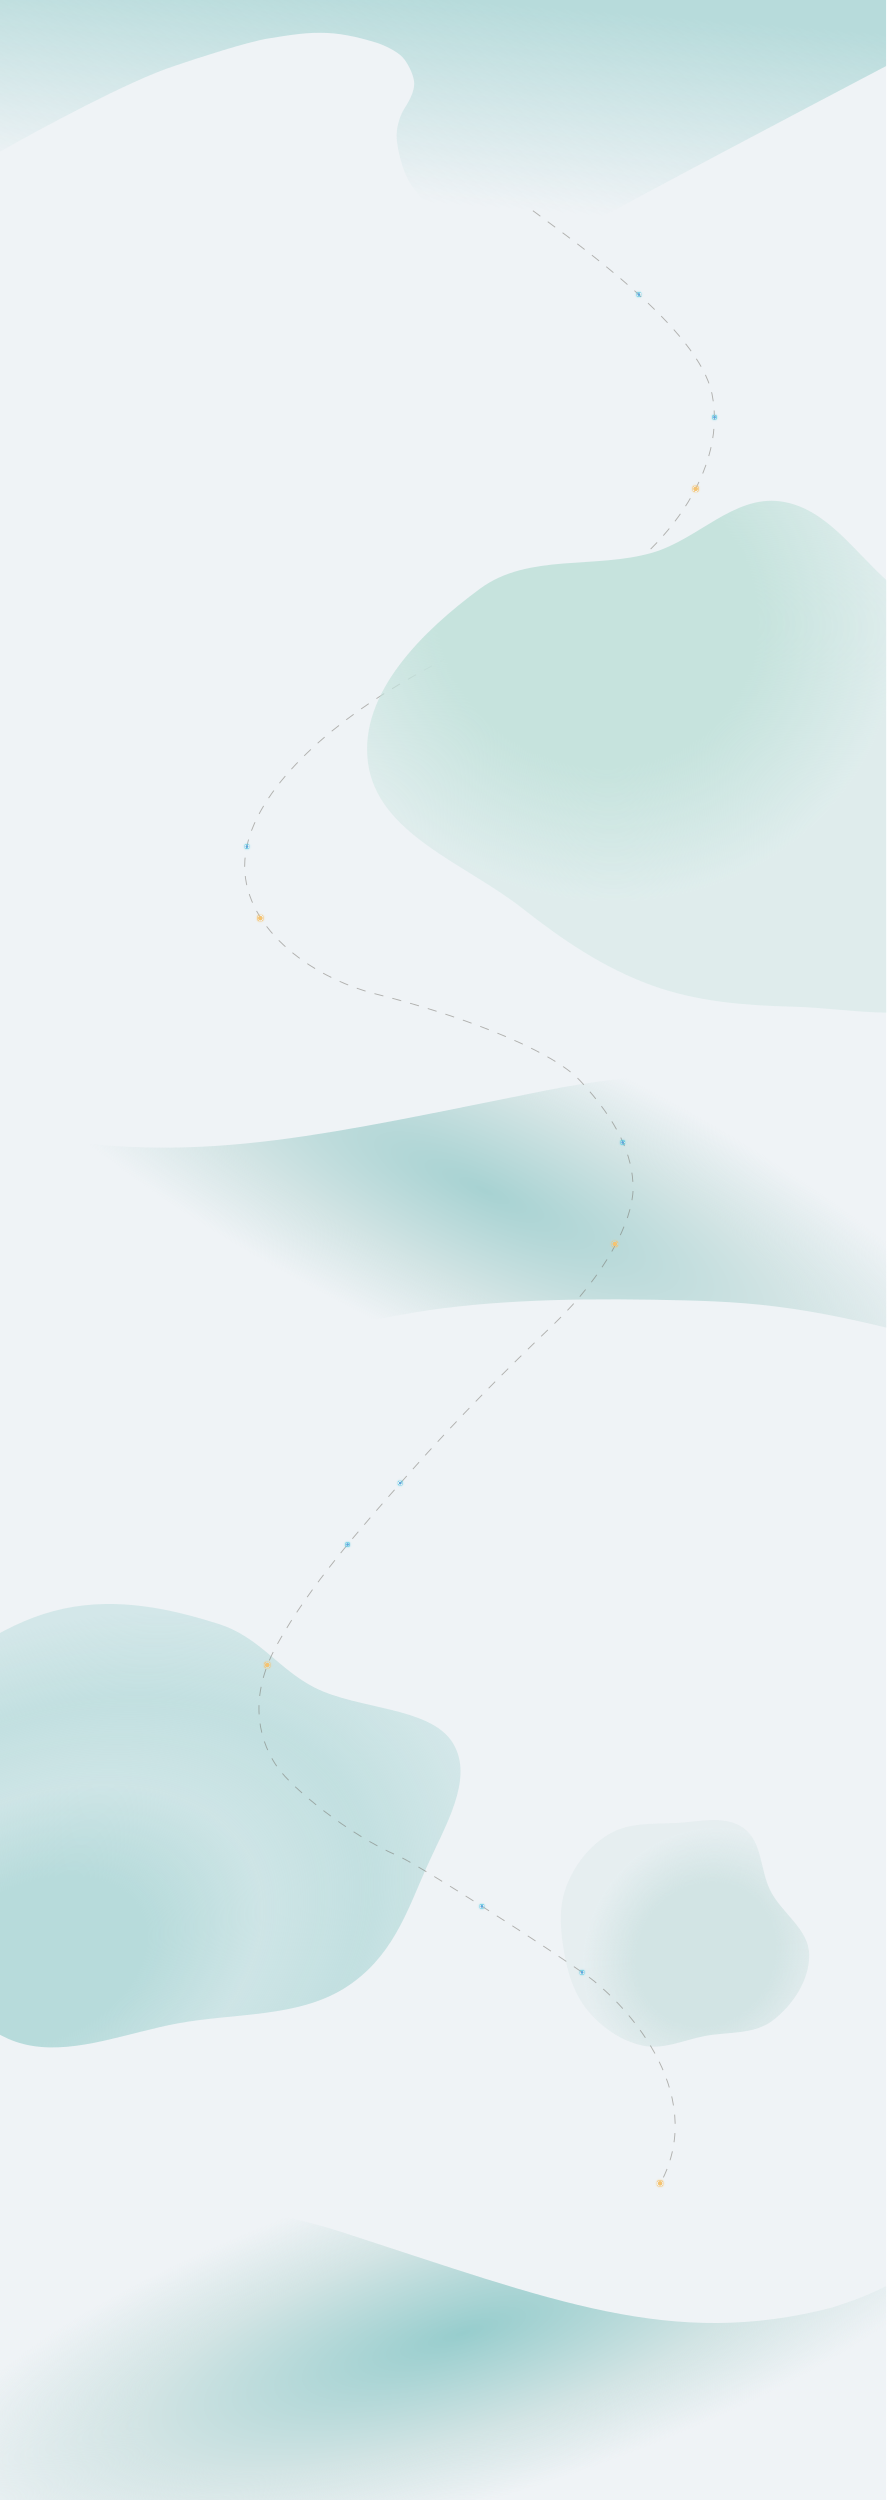
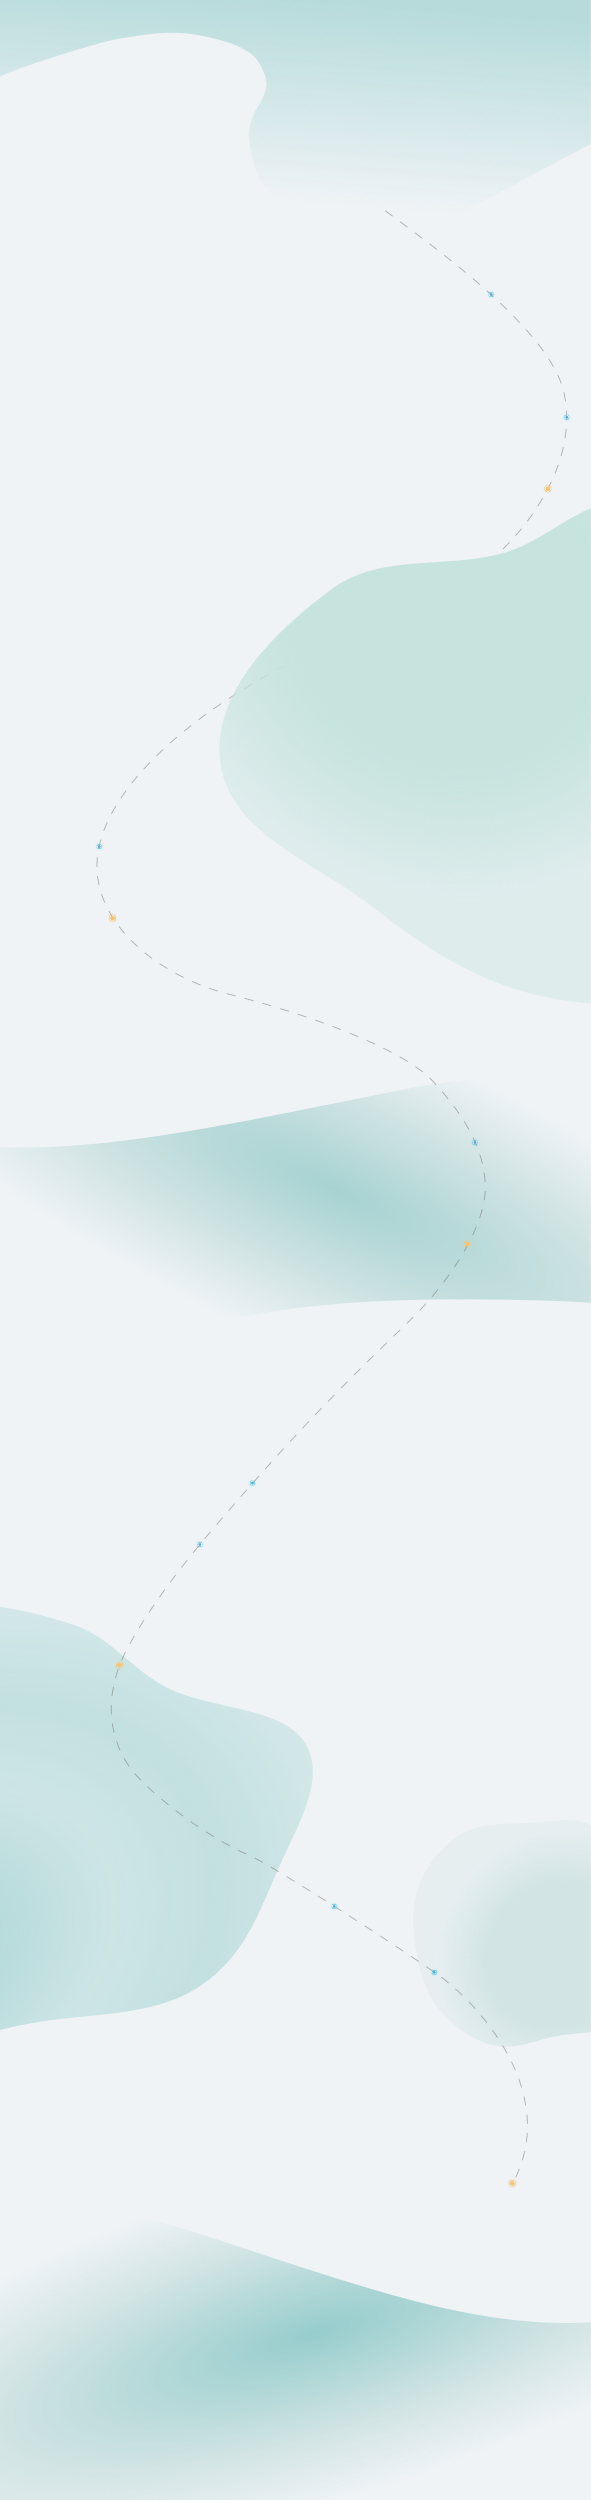
- <svg xmlns="http://www.w3.org/2000/svg" width="1920" height="5416" viewBox="0 0 1920 5416" fill="none">
-   <mask id="mask0_193_424" style="mask-type:alpha" maskUnits="userSpaceOnUse" x="-3" y="-1" width="1923" height="5417">
-     <rect x="-3" y="-1" width="1923" height="5417" fill="#EFF3F6" />
+ <svg xmlns="http://www.w3.org/2000/svg" width="1280" height="5416" viewBox="0 0 1280 5416" fill="none">
+   <mask id="mask0_222_454" style="mask-type:alpha" maskUnits="userSpaceOnUse" x="0" y="0" width="1280" height="5416">
+     <rect width="1280" height="5416" fill="#D9D9D9" />
  </mask>
-   <g mask="url(#mask0_193_424)">
-     <rect x="-3" y="-1" width="1923" height="5417" fill="#EFF3F6" />
-     <path d="M742.117 4836.1C375.351 4717.02 48.553 4802.02 -69 4859.41V5689.78C216.654 5564.24 329.505 5558.86 521.705 5553.48C713.904 5548.1 897.287 5558.86 1048.93 5605.49C1200.57 5652.12 1361.03 5693.37 1553.23 5689.78C1706.99 5686.91 1861.81 5632.39 1920 5605.49V4952.67C1877.68 4973.28 1854.76 4982.25 1801.86 4999.3C1454.49 5088.98 1200.57 4984.96 742.117 4836.1Z" fill="url(#paint0_radial_193_424)" />
-     <path d="M1184.41 2362.01C1562.24 2286.7 1898.9 2340.46 2020 2376.75V2901.86C1725.73 2822.47 1609.47 2819.07 1411.48 2815.67C1213.48 2812.26 1024.56 2819.07 868.346 2848.56C712.128 2878.05 546.827 2904.13 348.83 2901.86C190.432 2900.05 30.944 2865.57 -29 2848.56V2435.73C14.596 2448.76 38.21 2454.43 92.705 2465.21C450.553 2521.92 712.128 2456.14 1184.41 2362.01Z" fill="url(#paint1_radial_193_424)" />
-     <path fill-rule="evenodd" clip-rule="evenodd" d="M1461.92 3949.54C1512.67 3947.39 1569.44 3930.89 1610.84 3960.33C1652.14 3989.71 1646.24 4052.25 1669.61 4097.23C1694.73 4145.58 1751.95 4179.48 1752.98 4233.95C1754.02 4289.29 1718.49 4342.59 1674.86 4376.64C1633.93 4408.59 1577.15 4401.12 1526.18 4410.98C1480.72 4419.78 1436.87 4441.36 1391.64 4431.46C1344.91 4421.23 1303.79 4392.43 1273.23 4355.62C1243.05 4319.25 1229.51 4273.25 1221.65 4226.65C1213.62 4179.11 1210.03 4129.97 1227.57 4085.06C1245.66 4038.75 1277.84 3997.49 1320.88 3972.6C1362.97 3948.26 1413.34 3951.6 1461.92 3949.54Z" fill="url(#paint2_radial_193_424)" />
-     <path fill-rule="evenodd" clip-rule="evenodd" d="M-361.424 4145.26C-411.144 4069.64 -446.486 3980.22 -411.729 3889.36C-376.646 3797.66 -269.445 3725.01 -173.725 3654.63C-79.99 3585.71 17.72 3510.42 138.411 3484.88C256.64 3459.86 371.345 3485.85 472.783 3517.81C561.944 3545.91 602.983 3616.09 681.631 3656.04C776.163 3704.07 932.823 3697.5 981.028 3776.04C1028.71 3853.73 963.037 3957.27 922.615 4048.68C882.18 4140.12 849.362 4242.99 746.074 4307.35C643.914 4371.02 508.191 4360.86 385.529 4383.39C278.086 4403.12 167.565 4448.82 68.045 4431.88C-30.198 4415.17 -74.609 4340.78 -146.381 4292.88C-220.257 4243.58 -317.115 4212.64 -361.424 4145.26Z" fill="url(#paint3_radial_193_424)" />
-     <path d="M1154.5 456.5C1252.83 530 1513.5 712.5 1542.5 853.5C1579.97 1035.69 1407.5 1230.5 1257.5 1296C1107.5 1361.5 1023 1389.5 863.5 1483.5C704 1577.5 540 1723 530.5 1863.5C521 2004 669 2117 816.5 2154C977.117 2194.29 1190.5 2269.5 1257.5 2342C1338.85 2430.03 1371.5 2504 1371.5 2574.5C1371.5 2645 1309.5 2763.5 1201.5 2867C1093.5 2970.5 995 3069 887 3191C779 3313 671.5 3435 601 3561.5C530.5 3688 568 3781.5 601 3828.5C634 3875.5 756 3975 862 4020.5C908.675 4040.53 1184.27 4218.04 1271.5 4280C1344 4331.5 1538.5 4528 1431 4729.5" stroke="#706C65" stroke-opacity="0.5" stroke-width="2" stroke-linejoin="round" stroke-dasharray="20 20" />
-     <g filter="url(#filter0_d_193_424)">
-       <circle cx="1384" cy="638" r="3" fill="#5BA7DD" />
+   <g mask="url(#mask0_222_454)">
+     <mask id="mask1_222_454" style="mask-type:alpha" maskUnits="userSpaceOnUse" x="-323" y="-1" width="1923" height="5417">
+       <rect x="-323" y="-1" width="1923" height="5417" fill="#EFF3F6" />
+     </mask>
+     <g mask="url(#mask1_222_454)">
+       <rect x="-323" y="-1" width="1923" height="5417" fill="#EFF3F6" />
+       <path d="M422.117 4836.1C55.351 4717.02 -271.447 4802.02 -389 4859.41V5689.78C-103.346 5564.24 9.505 5558.86 201.705 5553.48C393.904 5548.1 577.287 5558.86 728.931 5605.49C880.574 5652.12 1041.03 5693.37 1233.23 5689.78C1386.99 5686.91 1541.81 5632.39 1600 5605.49V4952.67C1557.68 4973.28 1534.76 4982.25 1481.86 4999.3C1134.49 5088.98 880.574 4984.96 422.117 4836.1Z" fill="url(#paint0_radial_222_454)" />
+       <path d="M864.415 2362.01C1242.24 2286.7 1578.9 2340.46 1700 2376.75V2901.86C1405.73 2822.47 1289.47 2819.07 1091.48 2815.67C893.479 2812.26 704.564 2819.07 548.346 2848.56C392.128 2878.05 226.827 2904.13 28.83 2901.86C-129.568 2900.05 -289.056 2865.57 -349 2848.56V2435.73C-305.404 2448.76 -281.79 2454.43 -227.295 2465.21C130.553 2521.92 392.128 2456.14 864.415 2362.01Z" fill="url(#paint1_radial_222_454)" />
+       <path fill-rule="evenodd" clip-rule="evenodd" d="M1141.92 3949.54C1192.67 3947.39 1249.44 3930.89 1290.84 3960.33C1332.14 3989.71 1326.24 4052.25 1349.61 4097.23C1374.73 4145.58 1431.95 4179.48 1432.98 4233.95C1434.02 4289.29 1398.49 4342.59 1354.86 4376.64C1313.93 4408.59 1257.15 4401.12 1206.18 4410.98C1160.72 4419.78 1116.87 4441.36 1071.64 4431.46C1024.91 4421.23 983.789 4392.43 953.232 4355.62C923.05 4319.25 909.51 4273.25 901.645 4226.65C893.622 4179.11 890.027 4129.97 907.569 4085.06C925.658 4038.75 957.841 3997.49 1000.88 3972.6C1042.97 3948.26 1093.34 3951.6 1141.92 3949.54Z" fill="url(#paint2_radial_222_454)" />
+       <path fill-rule="evenodd" clip-rule="evenodd" d="M-681.424 4145.26C-731.144 4069.64 -766.486 3980.22 -731.729 3889.36C-696.646 3797.66 -589.445 3725.01 -493.725 3654.63C-399.99 3585.71 -302.28 3510.42 -181.589 3484.88C-63.36 3459.86 51.345 3485.85 152.783 3517.81C241.944 3545.91 282.983 3616.09 361.631 3656.04C456.163 3704.07 612.823 3697.5 661.028 3776.04C708.712 3853.73 643.037 3957.27 602.615 4048.68C562.18 4140.12 529.362 4242.99 426.074 4307.35C323.914 4371.02 188.191 4360.86 65.529 4383.39C-41.914 4403.12 -152.435 4448.82 -251.955 4431.88C-350.198 4415.17 -394.609 4340.78 -466.381 4292.88C-540.257 4243.58 -637.115 4212.64 -681.424 4145.26Z" fill="url(#paint3_radial_222_454)" />
+       <path d="M834.5 456.5C932.833 530 1193.5 712.5 1222.5 853.5C1259.97 1035.69 1087.5 1230.5 937.5 1296C787.5 1361.5 703 1389.5 543.5 1483.5C384 1577.5 220 1723 210.5 1863.5C201 2004 349 2117 496.5 2154C657.117 2194.29 870.5 2269.5 937.5 2342C1018.85 2430.03 1051.5 2504 1051.5 2574.5C1051.5 2645 989.5 2763.5 881.5 2867C773.5 2970.5 675 3069 567 3191C459 3313 351.5 3435 281 3561.5C210.5 3688 248 3781.5 281 3828.5C314 3875.5 436 3975 542 4020.5C588.675 4040.53 864.269 4218.04 951.5 4280C1024 4331.5 1218.5 4528 1111 4729.5" stroke="#706C65" stroke-opacity="0.5" stroke-width="2" stroke-linejoin="round" stroke-dasharray="20 20" />
+       <g filter="url(#filter0_d_222_454)">
+         <circle cx="1064" cy="638" r="3" fill="#5BA7DD" />
+       </g>
+       <g filter="url(#filter1_d_222_454)">
+         <circle cx="1228" cy="904" r="3" fill="#5BA7DD" />
+       </g>
+       <g filter="url(#filter2_d_222_454)">
+         <circle cx="673" cy="1412" r="3" fill="#5BA7DD" />
+       </g>
+       <g filter="url(#filter3_d_222_454)">
+         <circle cx="215" cy="1834" r="3" fill="#5BA7DD" />
+       </g>
+       <g filter="url(#filter4_d_222_454)">
+         <circle cx="1029" cy="2475" r="3" fill="#5BA7DD" />
+       </g>
+       <g filter="url(#filter5_d_222_454)">
+         <circle cx="547" cy="3213" r="3" fill="#5BA7DD" />
+       </g>
+       <g filter="url(#filter6_d_222_454)">
+         <circle cx="433" cy="3346" r="3" fill="#5BA7DD" />
+       </g>
+       <g filter="url(#filter7_d_222_454)">
+         <circle cx="724" cy="4130" r="3" fill="#5BA7DD" />
+       </g>
+       <g filter="url(#filter8_d_222_454)">
+         <circle cx="941" cy="4273" r="3" fill="#5BA7DD" />
+       </g>
+       <g filter="url(#filter9_d_222_454)">
+         <circle cx="1187" cy="1059" r="5" fill="#F5C371" />
+       </g>
+       <g filter="url(#filter10_d_222_454)">
+         <circle cx="244" cy="1989" r="5" fill="#F5C371" />
+       </g>
+       <g filter="url(#filter11_d_222_454)">
+         <circle cx="1012" cy="2695" r="5" fill="#F5C371" />
+       </g>
+       <g filter="url(#filter12_d_222_454)">
+         <circle cx="259" cy="3607" r="5" fill="#F5C371" />
+       </g>
+       <g filter="url(#filter13_d_222_454)">
+         <circle cx="1110" cy="4730" r="5" fill="#F5C371" />
+       </g>
+       <path fill-rule="evenodd" clip-rule="evenodd" d="M810.572 1967.05C687.834 1870.6 497.362 1806.69 477.111 1651.91C457.327 1500.7 597.307 1365.73 720.055 1275.24C824.68 1198.11 969.231 1233.47 1094.03 1197.13C1191.14 1168.85 1269.48 1073.1 1369.8 1086.05C1469.97 1098.99 1531.57 1197.26 1607.84 1263.47C1681.88 1327.75 1754.4 1387.99 1810.36 1468.5C1885.76 1576.98 1995.35 1680.89 1989.74 1812.88C1983.99 1948.28 1896.33 2080.66 1781.31 2152.33C1670.62 2221.3 1529.43 2184.33 1399.06 2180.92C1293.09 2178.16 1190.61 2170.51 1090.98 2134.3C986.581 2096.36 897.914 2035.69 810.572 1967.05Z" fill="url(#paint4_diamond_222_454)" />
+       <path d="M260.884 83.408C216.707 90.482 107.13 126.014 57.864 142.895C-36.986 173.272 -235.566 280.422 -323 330.2V-1H1600V142.895C1413.49 240.969 1033.01 441.779 1003.12 460.429C965.767 483.742 902.425 498.212 852.076 505.447C801.728 512.682 744.07 503.839 685.601 487.761C627.131 471.684 588.151 427.47 569.473 398.53C550.796 369.59 541.051 322.161 539.427 300.456C537.802 278.752 545.639 251.962 555.5 236C561.392 226.462 580 199.5 577 176C575.017 160.468 563.789 136.5 551.608 123.5C539.427 110.5 510.5 97 494.762 92.251C470.473 84.92 428.984 72.957 387.568 71.35C346.211 69.744 316.191 74.552 261.12 83.37L260.884 83.408Z" fill="url(#paint5_linear_222_454)" />
    </g>
-     <g filter="url(#filter1_d_193_424)">
-       <circle cx="1548" cy="904" r="3" fill="#5BA7DD" />
-     </g>
-     <g filter="url(#filter2_d_193_424)">
-       <circle cx="993" cy="1412" r="3" fill="#5BA7DD" />
-     </g>
-     <g filter="url(#filter3_d_193_424)">
-       <circle cx="535" cy="1834" r="3" fill="#5BA7DD" />
-     </g>
-     <g filter="url(#filter4_d_193_424)">
-       <circle cx="1349" cy="2475" r="3" fill="#5BA7DD" />
-     </g>
-     <g filter="url(#filter5_d_193_424)">
-       <circle cx="867" cy="3213" r="3" fill="#5BA7DD" />
-     </g>
-     <g filter="url(#filter6_d_193_424)">
-       <circle cx="753" cy="3346" r="3" fill="#5BA7DD" />
-     </g>
-     <g filter="url(#filter7_d_193_424)">
-       <circle cx="1044" cy="4130" r="3" fill="#5BA7DD" />
-     </g>
-     <g filter="url(#filter8_d_193_424)">
-       <circle cx="1261" cy="4273" r="3" fill="#5BA7DD" />
-     </g>
-     <g filter="url(#filter9_d_193_424)">
-       <circle cx="1507" cy="1059" r="5" fill="#F5C371" />
-     </g>
-     <g filter="url(#filter10_d_193_424)">
-       <circle cx="564" cy="1989" r="5" fill="#F5C371" />
-     </g>
-     <g filter="url(#filter11_d_193_424)">
-       <circle cx="1332" cy="2695" r="5" fill="#F5C371" />
-     </g>
-     <g filter="url(#filter12_d_193_424)">
-       <circle cx="579" cy="3607" r="5" fill="#F5C371" />
-     </g>
-     <g filter="url(#filter13_d_193_424)">
-       <circle cx="1430" cy="4730" r="5" fill="#F5C371" />
-     </g>
-     <path fill-rule="evenodd" clip-rule="evenodd" d="M1130.57 1967.05C1007.83 1870.6 817.362 1806.69 797.111 1651.91C777.327 1500.7 917.307 1365.73 1040.06 1275.24C1144.68 1198.11 1289.23 1233.47 1414.03 1197.13C1511.14 1168.85 1589.48 1073.1 1689.8 1086.05C1789.97 1098.99 1851.57 1197.26 1927.84 1263.47C2001.88 1327.75 2074.4 1387.99 2130.36 1468.5C2205.76 1576.98 2315.35 1680.89 2309.74 1812.88C2303.99 1948.28 2216.33 2080.66 2101.31 2152.33C1990.62 2221.3 1849.43 2184.33 1719.06 2180.92C1613.09 2178.16 1510.61 2170.51 1410.98 2134.3C1306.58 2096.36 1217.91 2035.69 1130.57 1967.05Z" fill="url(#paint4_diamond_193_424)" />
-     <path d="M580.884 83.408C536.707 90.482 427.13 126.014 377.864 142.895C283.014 173.272 84.434 280.422 -3 330.2V-1H1920V142.895C1733.49 240.969 1353.01 441.779 1323.12 460.429C1285.77 483.742 1222.43 498.212 1172.08 505.447C1121.73 512.682 1064.07 503.839 1005.6 487.761C947.131 471.684 908.151 427.47 889.473 398.53C870.796 369.59 861.051 322.161 859.427 300.456C857.802 278.752 865.639 251.962 875.5 236C881.392 226.462 900 199.5 897 176C895.017 160.468 883.789 136.5 871.608 123.5C859.427 110.5 830.5 97 814.762 92.251C790.473 84.92 748.984 72.957 707.568 71.35C666.211 69.744 636.191 74.552 581.12 83.37L580.884 83.408Z" fill="url(#paint5_linear_193_424)" />
  </g>
  <defs>
-     <filter id="filter0_d_193_424" x="1374" y="628" width="20" height="20" filterUnits="userSpaceOnUse" color-interpolation-filters="sRGB">
-       <feFlood flood-opacity="0" result="BackgroundImageFix" />
-       <feColorMatrix in="SourceAlpha" type="matrix" values="0 0 0 0 0 0 0 0 0 0 0 0 0 0 0 0 0 0 127 0" result="hardAlpha" />
-       <feMorphology radius="2" operator="dilate" in="SourceAlpha" result="effect1_dropShadow_193_424" />
-       <feOffset />
-       <feGaussianBlur stdDeviation="2.5" />
-       <feComposite in2="hardAlpha" operator="out" />
-       <feColorMatrix type="matrix" values="0 0 0 0 0.248 0 0 0 0 0.764 0 0 0 0 0.875 0 0 0 0.9 0" />
-       <feBlend mode="normal" in2="BackgroundImageFix" result="effect1_dropShadow_193_424" />
-       <feBlend mode="normal" in="SourceGraphic" in2="effect1_dropShadow_193_424" result="shape" />
-     </filter>
-     <filter id="filter1_d_193_424" x="1538" y="894" width="20" height="20" filterUnits="userSpaceOnUse" color-interpolation-filters="sRGB">
-       <feFlood flood-opacity="0" result="BackgroundImageFix" />
-       <feColorMatrix in="SourceAlpha" type="matrix" values="0 0 0 0 0 0 0 0 0 0 0 0 0 0 0 0 0 0 127 0" result="hardAlpha" />
-       <feMorphology radius="2" operator="dilate" in="SourceAlpha" result="effect1_dropShadow_193_424" />
-       <feOffset />
-       <feGaussianBlur stdDeviation="2.5" />
-       <feComposite in2="hardAlpha" operator="out" />
-       <feColorMatrix type="matrix" values="0 0 0 0 0.248 0 0 0 0 0.764 0 0 0 0 0.875 0 0 0 0.9 0" />
-       <feBlend mode="normal" in2="BackgroundImageFix" result="effect1_dropShadow_193_424" />
-       <feBlend mode="normal" in="SourceGraphic" in2="effect1_dropShadow_193_424" result="shape" />
-     </filter>
-     <filter id="filter2_d_193_424" x="983" y="1402" width="20" height="20" filterUnits="userSpaceOnUse" color-interpolation-filters="sRGB">
-       <feFlood flood-opacity="0" result="BackgroundImageFix" />
-       <feColorMatrix in="SourceAlpha" type="matrix" values="0 0 0 0 0 0 0 0 0 0 0 0 0 0 0 0 0 0 127 0" result="hardAlpha" />
-       <feMorphology radius="2" operator="dilate" in="SourceAlpha" result="effect1_dropShadow_193_424" />
-       <feOffset />
-       <feGaussianBlur stdDeviation="2.5" />
-       <feComposite in2="hardAlpha" operator="out" />
-       <feColorMatrix type="matrix" values="0 0 0 0 0.248 0 0 0 0 0.764 0 0 0 0 0.875 0 0 0 0.9 0" />
-       <feBlend mode="normal" in2="BackgroundImageFix" result="effect1_dropShadow_193_424" />
-       <feBlend mode="normal" in="SourceGraphic" in2="effect1_dropShadow_193_424" result="shape" />
-     </filter>
-     <filter id="filter3_d_193_424" x="525" y="1824" width="20" height="20" filterUnits="userSpaceOnUse" color-interpolation-filters="sRGB">
-       <feFlood flood-opacity="0" result="BackgroundImageFix" />
-       <feColorMatrix in="SourceAlpha" type="matrix" values="0 0 0 0 0 0 0 0 0 0 0 0 0 0 0 0 0 0 127 0" result="hardAlpha" />
-       <feMorphology radius="2" operator="dilate" in="SourceAlpha" result="effect1_dropShadow_193_424" />
-       <feOffset />
-       <feGaussianBlur stdDeviation="2.5" />
-       <feComposite in2="hardAlpha" operator="out" />
-       <feColorMatrix type="matrix" values="0 0 0 0 0.248 0 0 0 0 0.764 0 0 0 0 0.875 0 0 0 0.9 0" />
-       <feBlend mode="normal" in2="BackgroundImageFix" result="effect1_dropShadow_193_424" />
-       <feBlend mode="normal" in="SourceGraphic" in2="effect1_dropShadow_193_424" result="shape" />
-     </filter>
-     <filter id="filter4_d_193_424" x="1339" y="2465" width="20" height="20" filterUnits="userSpaceOnUse" color-interpolation-filters="sRGB">
-       <feFlood flood-opacity="0" result="BackgroundImageFix" />
-       <feColorMatrix in="SourceAlpha" type="matrix" values="0 0 0 0 0 0 0 0 0 0 0 0 0 0 0 0 0 0 127 0" result="hardAlpha" />
-       <feMorphology radius="2" operator="dilate" in="SourceAlpha" result="effect1_dropShadow_193_424" />
-       <feOffset />
-       <feGaussianBlur stdDeviation="2.5" />
-       <feComposite in2="hardAlpha" operator="out" />
-       <feColorMatrix type="matrix" values="0 0 0 0 0.248 0 0 0 0 0.764 0 0 0 0 0.875 0 0 0 0.9 0" />
-       <feBlend mode="normal" in2="BackgroundImageFix" result="effect1_dropShadow_193_424" />
-       <feBlend mode="normal" in="SourceGraphic" in2="effect1_dropShadow_193_424" result="shape" />
-     </filter>
-     <filter id="filter5_d_193_424" x="857" y="3203" width="20" height="20" filterUnits="userSpaceOnUse" color-interpolation-filters="sRGB">
-       <feFlood flood-opacity="0" result="BackgroundImageFix" />
-       <feColorMatrix in="SourceAlpha" type="matrix" values="0 0 0 0 0 0 0 0 0 0 0 0 0 0 0 0 0 0 127 0" result="hardAlpha" />
-       <feMorphology radius="2" operator="dilate" in="SourceAlpha" result="effect1_dropShadow_193_424" />
-       <feOffset />
-       <feGaussianBlur stdDeviation="2.5" />
-       <feComposite in2="hardAlpha" operator="out" />
-       <feColorMatrix type="matrix" values="0 0 0 0 0.248 0 0 0 0 0.764 0 0 0 0 0.875 0 0 0 0.9 0" />
-       <feBlend mode="normal" in2="BackgroundImageFix" result="effect1_dropShadow_193_424" />
-       <feBlend mode="normal" in="SourceGraphic" in2="effect1_dropShadow_193_424" result="shape" />
-     </filter>
-     <filter id="filter6_d_193_424" x="743" y="3336" width="20" height="20" filterUnits="userSpaceOnUse" color-interpolation-filters="sRGB">
-       <feFlood flood-opacity="0" result="BackgroundImageFix" />
-       <feColorMatrix in="SourceAlpha" type="matrix" values="0 0 0 0 0 0 0 0 0 0 0 0 0 0 0 0 0 0 127 0" result="hardAlpha" />
-       <feMorphology radius="2" operator="dilate" in="SourceAlpha" result="effect1_dropShadow_193_424" />
-       <feOffset />
-       <feGaussianBlur stdDeviation="2.5" />
-       <feComposite in2="hardAlpha" operator="out" />
-       <feColorMatrix type="matrix" values="0 0 0 0 0.248 0 0 0 0 0.764 0 0 0 0 0.875 0 0 0 0.9 0" />
-       <feBlend mode="normal" in2="BackgroundImageFix" result="effect1_dropShadow_193_424" />
-       <feBlend mode="normal" in="SourceGraphic" in2="effect1_dropShadow_193_424" result="shape" />
-     </filter>
-     <filter id="filter7_d_193_424" x="1034" y="4120" width="20" height="20" filterUnits="userSpaceOnUse" color-interpolation-filters="sRGB">
-       <feFlood flood-opacity="0" result="BackgroundImageFix" />
-       <feColorMatrix in="SourceAlpha" type="matrix" values="0 0 0 0 0 0 0 0 0 0 0 0 0 0 0 0 0 0 127 0" result="hardAlpha" />
-       <feMorphology radius="2" operator="dilate" in="SourceAlpha" result="effect1_dropShadow_193_424" />
-       <feOffset />
-       <feGaussianBlur stdDeviation="2.5" />
-       <feComposite in2="hardAlpha" operator="out" />
-       <feColorMatrix type="matrix" values="0 0 0 0 0.248 0 0 0 0 0.764 0 0 0 0 0.875 0 0 0 0.9 0" />
-       <feBlend mode="normal" in2="BackgroundImageFix" result="effect1_dropShadow_193_424" />
-       <feBlend mode="normal" in="SourceGraphic" in2="effect1_dropShadow_193_424" result="shape" />
-     </filter>
-     <filter id="filter8_d_193_424" x="1251" y="4263" width="20" height="20" filterUnits="userSpaceOnUse" color-interpolation-filters="sRGB">
-       <feFlood flood-opacity="0" result="BackgroundImageFix" />
-       <feColorMatrix in="SourceAlpha" type="matrix" values="0 0 0 0 0 0 0 0 0 0 0 0 0 0 0 0 0 0 127 0" result="hardAlpha" />
-       <feMorphology radius="2" operator="dilate" in="SourceAlpha" result="effect1_dropShadow_193_424" />
-       <feOffset />
-       <feGaussianBlur stdDeviation="2.5" />
-       <feComposite in2="hardAlpha" operator="out" />
-       <feColorMatrix type="matrix" values="0 0 0 0 0.248 0 0 0 0 0.764 0 0 0 0 0.875 0 0 0 0.9 0" />
-       <feBlend mode="normal" in2="BackgroundImageFix" result="effect1_dropShadow_193_424" />
-       <feBlend mode="normal" in="SourceGraphic" in2="effect1_dropShadow_193_424" result="shape" />
-     </filter>
-     <filter id="filter9_d_193_424" x="1495" y="1047" width="24" height="24" filterUnits="userSpaceOnUse" color-interpolation-filters="sRGB">
-       <feFlood flood-opacity="0" result="BackgroundImageFix" />
-       <feColorMatrix in="SourceAlpha" type="matrix" values="0 0 0 0 0 0 0 0 0 0 0 0 0 0 0 0 0 0 127 0" result="hardAlpha" />
-       <feMorphology radius="2" operator="dilate" in="SourceAlpha" result="effect1_dropShadow_193_424" />
-       <feOffset />
-       <feGaussianBlur stdDeviation="2.5" />
-       <feComposite in2="hardAlpha" operator="out" />
-       <feColorMatrix type="matrix" values="0 0 0 0 0.961 0 0 0 0 0.765 0 0 0 0 0.443 0 0 0 1 0" />
-       <feBlend mode="normal" in2="BackgroundImageFix" result="effect1_dropShadow_193_424" />
-       <feBlend mode="normal" in="SourceGraphic" in2="effect1_dropShadow_193_424" result="shape" />
-     </filter>
-     <filter id="filter10_d_193_424" x="552" y="1977" width="24" height="24" filterUnits="userSpaceOnUse" color-interpolation-filters="sRGB">
-       <feFlood flood-opacity="0" result="BackgroundImageFix" />
-       <feColorMatrix in="SourceAlpha" type="matrix" values="0 0 0 0 0 0 0 0 0 0 0 0 0 0 0 0 0 0 127 0" result="hardAlpha" />
-       <feMorphology radius="2" operator="dilate" in="SourceAlpha" result="effect1_dropShadow_193_424" />
-       <feOffset />
-       <feGaussianBlur stdDeviation="2.5" />
-       <feComposite in2="hardAlpha" operator="out" />
-       <feColorMatrix type="matrix" values="0 0 0 0 0.961 0 0 0 0 0.765 0 0 0 0 0.443 0 0 0 1 0" />
-       <feBlend mode="normal" in2="BackgroundImageFix" result="effect1_dropShadow_193_424" />
-       <feBlend mode="normal" in="SourceGraphic" in2="effect1_dropShadow_193_424" result="shape" />
-     </filter>
-     <filter id="filter11_d_193_424" x="1320" y="2683" width="24" height="24" filterUnits="userSpaceOnUse" color-interpolation-filters="sRGB">
-       <feFlood flood-opacity="0" result="BackgroundImageFix" />
-       <feColorMatrix in="SourceAlpha" type="matrix" values="0 0 0 0 0 0 0 0 0 0 0 0 0 0 0 0 0 0 127 0" result="hardAlpha" />
-       <feMorphology radius="2" operator="dilate" in="SourceAlpha" result="effect1_dropShadow_193_424" />
-       <feOffset />
-       <feGaussianBlur stdDeviation="2.5" />
-       <feComposite in2="hardAlpha" operator="out" />
-       <feColorMatrix type="matrix" values="0 0 0 0 0.961 0 0 0 0 0.765 0 0 0 0 0.443 0 0 0 1 0" />
-       <feBlend mode="normal" in2="BackgroundImageFix" result="effect1_dropShadow_193_424" />
-       <feBlend mode="normal" in="SourceGraphic" in2="effect1_dropShadow_193_424" result="shape" />
-     </filter>
-     <filter id="filter12_d_193_424" x="567" y="3595" width="24" height="24" filterUnits="userSpaceOnUse" color-interpolation-filters="sRGB">
-       <feFlood flood-opacity="0" result="BackgroundImageFix" />
-       <feColorMatrix in="SourceAlpha" type="matrix" values="0 0 0 0 0 0 0 0 0 0 0 0 0 0 0 0 0 0 127 0" result="hardAlpha" />
-       <feMorphology radius="2" operator="dilate" in="SourceAlpha" result="effect1_dropShadow_193_424" />
-       <feOffset />
-       <feGaussianBlur stdDeviation="2.5" />
-       <feComposite in2="hardAlpha" operator="out" />
-       <feColorMatrix type="matrix" values="0 0 0 0 0.961 0 0 0 0 0.765 0 0 0 0 0.443 0 0 0 1 0" />
-       <feBlend mode="normal" in2="BackgroundImageFix" result="effect1_dropShadow_193_424" />
-       <feBlend mode="normal" in="SourceGraphic" in2="effect1_dropShadow_193_424" result="shape" />
-     </filter>
-     <filter id="filter13_d_193_424" x="1418" y="4718" width="24" height="24" filterUnits="userSpaceOnUse" color-interpolation-filters="sRGB">
-       <feFlood flood-opacity="0" result="BackgroundImageFix" />
-       <feColorMatrix in="SourceAlpha" type="matrix" values="0 0 0 0 0 0 0 0 0 0 0 0 0 0 0 0 0 0 127 0" result="hardAlpha" />
-       <feMorphology radius="2" operator="dilate" in="SourceAlpha" result="effect1_dropShadow_193_424" />
-       <feOffset />
-       <feGaussianBlur stdDeviation="2.5" />
-       <feComposite in2="hardAlpha" operator="out" />
-       <feColorMatrix type="matrix" values="0 0 0 0 0.961 0 0 0 0 0.765 0 0 0 0 0.443 0 0 0 1 0" />
-       <feBlend mode="normal" in2="BackgroundImageFix" result="effect1_dropShadow_193_424" />
-       <feBlend mode="normal" in="SourceGraphic" in2="effect1_dropShadow_193_424" result="shape" />
-     </filter>
-     <radialGradient id="paint0_radial_193_424" cx="0" cy="0" r="1" gradientUnits="userSpaceOnUse" gradientTransform="translate(1003 5054.5) rotate(162.94) scale(1218.62 364.18)">
+     <filter id="filter0_d_222_454" x="1054" y="628" width="20" height="20" filterUnits="userSpaceOnUse" color-interpolation-filters="sRGB">
+       <feFlood flood-opacity="0" result="BackgroundImageFix" />
+       <feColorMatrix in="SourceAlpha" type="matrix" values="0 0 0 0 0 0 0 0 0 0 0 0 0 0 0 0 0 0 127 0" result="hardAlpha" />
+       <feMorphology radius="2" operator="dilate" in="SourceAlpha" result="effect1_dropShadow_222_454" />
+       <feOffset />
+       <feGaussianBlur stdDeviation="2.5" />
+       <feComposite in2="hardAlpha" operator="out" />
+       <feColorMatrix type="matrix" values="0 0 0 0 0.248 0 0 0 0 0.764 0 0 0 0 0.875 0 0 0 0.9 0" />
+       <feBlend mode="normal" in2="BackgroundImageFix" result="effect1_dropShadow_222_454" />
+       <feBlend mode="normal" in="SourceGraphic" in2="effect1_dropShadow_222_454" result="shape" />
+     </filter>
+     <filter id="filter1_d_222_454" x="1218" y="894" width="20" height="20" filterUnits="userSpaceOnUse" color-interpolation-filters="sRGB">
+       <feFlood flood-opacity="0" result="BackgroundImageFix" />
+       <feColorMatrix in="SourceAlpha" type="matrix" values="0 0 0 0 0 0 0 0 0 0 0 0 0 0 0 0 0 0 127 0" result="hardAlpha" />
+       <feMorphology radius="2" operator="dilate" in="SourceAlpha" result="effect1_dropShadow_222_454" />
+       <feOffset />
+       <feGaussianBlur stdDeviation="2.5" />
+       <feComposite in2="hardAlpha" operator="out" />
+       <feColorMatrix type="matrix" values="0 0 0 0 0.248 0 0 0 0 0.764 0 0 0 0 0.875 0 0 0 0.9 0" />
+       <feBlend mode="normal" in2="BackgroundImageFix" result="effect1_dropShadow_222_454" />
+       <feBlend mode="normal" in="SourceGraphic" in2="effect1_dropShadow_222_454" result="shape" />
+     </filter>
+     <filter id="filter2_d_222_454" x="663" y="1402" width="20" height="20" filterUnits="userSpaceOnUse" color-interpolation-filters="sRGB">
+       <feFlood flood-opacity="0" result="BackgroundImageFix" />
+       <feColorMatrix in="SourceAlpha" type="matrix" values="0 0 0 0 0 0 0 0 0 0 0 0 0 0 0 0 0 0 127 0" result="hardAlpha" />
+       <feMorphology radius="2" operator="dilate" in="SourceAlpha" result="effect1_dropShadow_222_454" />
+       <feOffset />
+       <feGaussianBlur stdDeviation="2.5" />
+       <feComposite in2="hardAlpha" operator="out" />
+       <feColorMatrix type="matrix" values="0 0 0 0 0.248 0 0 0 0 0.764 0 0 0 0 0.875 0 0 0 0.9 0" />
+       <feBlend mode="normal" in2="BackgroundImageFix" result="effect1_dropShadow_222_454" />
+       <feBlend mode="normal" in="SourceGraphic" in2="effect1_dropShadow_222_454" result="shape" />
+     </filter>
+     <filter id="filter3_d_222_454" x="205" y="1824" width="20" height="20" filterUnits="userSpaceOnUse" color-interpolation-filters="sRGB">
+       <feFlood flood-opacity="0" result="BackgroundImageFix" />
+       <feColorMatrix in="SourceAlpha" type="matrix" values="0 0 0 0 0 0 0 0 0 0 0 0 0 0 0 0 0 0 127 0" result="hardAlpha" />
+       <feMorphology radius="2" operator="dilate" in="SourceAlpha" result="effect1_dropShadow_222_454" />
+       <feOffset />
+       <feGaussianBlur stdDeviation="2.5" />
+       <feComposite in2="hardAlpha" operator="out" />
+       <feColorMatrix type="matrix" values="0 0 0 0 0.248 0 0 0 0 0.764 0 0 0 0 0.875 0 0 0 0.9 0" />
+       <feBlend mode="normal" in2="BackgroundImageFix" result="effect1_dropShadow_222_454" />
+       <feBlend mode="normal" in="SourceGraphic" in2="effect1_dropShadow_222_454" result="shape" />
+     </filter>
+     <filter id="filter4_d_222_454" x="1019" y="2465" width="20" height="20" filterUnits="userSpaceOnUse" color-interpolation-filters="sRGB">
+       <feFlood flood-opacity="0" result="BackgroundImageFix" />
+       <feColorMatrix in="SourceAlpha" type="matrix" values="0 0 0 0 0 0 0 0 0 0 0 0 0 0 0 0 0 0 127 0" result="hardAlpha" />
+       <feMorphology radius="2" operator="dilate" in="SourceAlpha" result="effect1_dropShadow_222_454" />
+       <feOffset />
+       <feGaussianBlur stdDeviation="2.5" />
+       <feComposite in2="hardAlpha" operator="out" />
+       <feColorMatrix type="matrix" values="0 0 0 0 0.248 0 0 0 0 0.764 0 0 0 0 0.875 0 0 0 0.9 0" />
+       <feBlend mode="normal" in2="BackgroundImageFix" result="effect1_dropShadow_222_454" />
+       <feBlend mode="normal" in="SourceGraphic" in2="effect1_dropShadow_222_454" result="shape" />
+     </filter>
+     <filter id="filter5_d_222_454" x="537" y="3203" width="20" height="20" filterUnits="userSpaceOnUse" color-interpolation-filters="sRGB">
+       <feFlood flood-opacity="0" result="BackgroundImageFix" />
+       <feColorMatrix in="SourceAlpha" type="matrix" values="0 0 0 0 0 0 0 0 0 0 0 0 0 0 0 0 0 0 127 0" result="hardAlpha" />
+       <feMorphology radius="2" operator="dilate" in="SourceAlpha" result="effect1_dropShadow_222_454" />
+       <feOffset />
+       <feGaussianBlur stdDeviation="2.5" />
+       <feComposite in2="hardAlpha" operator="out" />
+       <feColorMatrix type="matrix" values="0 0 0 0 0.248 0 0 0 0 0.764 0 0 0 0 0.875 0 0 0 0.9 0" />
+       <feBlend mode="normal" in2="BackgroundImageFix" result="effect1_dropShadow_222_454" />
+       <feBlend mode="normal" in="SourceGraphic" in2="effect1_dropShadow_222_454" result="shape" />
+     </filter>
+     <filter id="filter6_d_222_454" x="423" y="3336" width="20" height="20" filterUnits="userSpaceOnUse" color-interpolation-filters="sRGB">
+       <feFlood flood-opacity="0" result="BackgroundImageFix" />
+       <feColorMatrix in="SourceAlpha" type="matrix" values="0 0 0 0 0 0 0 0 0 0 0 0 0 0 0 0 0 0 127 0" result="hardAlpha" />
+       <feMorphology radius="2" operator="dilate" in="SourceAlpha" result="effect1_dropShadow_222_454" />
+       <feOffset />
+       <feGaussianBlur stdDeviation="2.5" />
+       <feComposite in2="hardAlpha" operator="out" />
+       <feColorMatrix type="matrix" values="0 0 0 0 0.248 0 0 0 0 0.764 0 0 0 0 0.875 0 0 0 0.9 0" />
+       <feBlend mode="normal" in2="BackgroundImageFix" result="effect1_dropShadow_222_454" />
+       <feBlend mode="normal" in="SourceGraphic" in2="effect1_dropShadow_222_454" result="shape" />
+     </filter>
+     <filter id="filter7_d_222_454" x="714" y="4120" width="20" height="20" filterUnits="userSpaceOnUse" color-interpolation-filters="sRGB">
+       <feFlood flood-opacity="0" result="BackgroundImageFix" />
+       <feColorMatrix in="SourceAlpha" type="matrix" values="0 0 0 0 0 0 0 0 0 0 0 0 0 0 0 0 0 0 127 0" result="hardAlpha" />
+       <feMorphology radius="2" operator="dilate" in="SourceAlpha" result="effect1_dropShadow_222_454" />
+       <feOffset />
+       <feGaussianBlur stdDeviation="2.5" />
+       <feComposite in2="hardAlpha" operator="out" />
+       <feColorMatrix type="matrix" values="0 0 0 0 0.248 0 0 0 0 0.764 0 0 0 0 0.875 0 0 0 0.9 0" />
+       <feBlend mode="normal" in2="BackgroundImageFix" result="effect1_dropShadow_222_454" />
+       <feBlend mode="normal" in="SourceGraphic" in2="effect1_dropShadow_222_454" result="shape" />
+     </filter>
+     <filter id="filter8_d_222_454" x="931" y="4263" width="20" height="20" filterUnits="userSpaceOnUse" color-interpolation-filters="sRGB">
+       <feFlood flood-opacity="0" result="BackgroundImageFix" />
+       <feColorMatrix in="SourceAlpha" type="matrix" values="0 0 0 0 0 0 0 0 0 0 0 0 0 0 0 0 0 0 127 0" result="hardAlpha" />
+       <feMorphology radius="2" operator="dilate" in="SourceAlpha" result="effect1_dropShadow_222_454" />
+       <feOffset />
+       <feGaussianBlur stdDeviation="2.5" />
+       <feComposite in2="hardAlpha" operator="out" />
+       <feColorMatrix type="matrix" values="0 0 0 0 0.248 0 0 0 0 0.764 0 0 0 0 0.875 0 0 0 0.9 0" />
+       <feBlend mode="normal" in2="BackgroundImageFix" result="effect1_dropShadow_222_454" />
+       <feBlend mode="normal" in="SourceGraphic" in2="effect1_dropShadow_222_454" result="shape" />
+     </filter>
+     <filter id="filter9_d_222_454" x="1175" y="1047" width="24" height="24" filterUnits="userSpaceOnUse" color-interpolation-filters="sRGB">
+       <feFlood flood-opacity="0" result="BackgroundImageFix" />
+       <feColorMatrix in="SourceAlpha" type="matrix" values="0 0 0 0 0 0 0 0 0 0 0 0 0 0 0 0 0 0 127 0" result="hardAlpha" />
+       <feMorphology radius="2" operator="dilate" in="SourceAlpha" result="effect1_dropShadow_222_454" />
+       <feOffset />
+       <feGaussianBlur stdDeviation="2.5" />
+       <feComposite in2="hardAlpha" operator="out" />
+       <feColorMatrix type="matrix" values="0 0 0 0 0.961 0 0 0 0 0.765 0 0 0 0 0.443 0 0 0 1 0" />
+       <feBlend mode="normal" in2="BackgroundImageFix" result="effect1_dropShadow_222_454" />
+       <feBlend mode="normal" in="SourceGraphic" in2="effect1_dropShadow_222_454" result="shape" />
+     </filter>
+     <filter id="filter10_d_222_454" x="232" y="1977" width="24" height="24" filterUnits="userSpaceOnUse" color-interpolation-filters="sRGB">
+       <feFlood flood-opacity="0" result="BackgroundImageFix" />
+       <feColorMatrix in="SourceAlpha" type="matrix" values="0 0 0 0 0 0 0 0 0 0 0 0 0 0 0 0 0 0 127 0" result="hardAlpha" />
+       <feMorphology radius="2" operator="dilate" in="SourceAlpha" result="effect1_dropShadow_222_454" />
+       <feOffset />
+       <feGaussianBlur stdDeviation="2.5" />
+       <feComposite in2="hardAlpha" operator="out" />
+       <feColorMatrix type="matrix" values="0 0 0 0 0.961 0 0 0 0 0.765 0 0 0 0 0.443 0 0 0 1 0" />
+       <feBlend mode="normal" in2="BackgroundImageFix" result="effect1_dropShadow_222_454" />
+       <feBlend mode="normal" in="SourceGraphic" in2="effect1_dropShadow_222_454" result="shape" />
+     </filter>
+     <filter id="filter11_d_222_454" x="1000" y="2683" width="24" height="24" filterUnits="userSpaceOnUse" color-interpolation-filters="sRGB">
+       <feFlood flood-opacity="0" result="BackgroundImageFix" />
+       <feColorMatrix in="SourceAlpha" type="matrix" values="0 0 0 0 0 0 0 0 0 0 0 0 0 0 0 0 0 0 127 0" result="hardAlpha" />
+       <feMorphology radius="2" operator="dilate" in="SourceAlpha" result="effect1_dropShadow_222_454" />
+       <feOffset />
+       <feGaussianBlur stdDeviation="2.5" />
+       <feComposite in2="hardAlpha" operator="out" />
+       <feColorMatrix type="matrix" values="0 0 0 0 0.961 0 0 0 0 0.765 0 0 0 0 0.443 0 0 0 1 0" />
+       <feBlend mode="normal" in2="BackgroundImageFix" result="effect1_dropShadow_222_454" />
+       <feBlend mode="normal" in="SourceGraphic" in2="effect1_dropShadow_222_454" result="shape" />
+     </filter>
+     <filter id="filter12_d_222_454" x="247" y="3595" width="24" height="24" filterUnits="userSpaceOnUse" color-interpolation-filters="sRGB">
+       <feFlood flood-opacity="0" result="BackgroundImageFix" />
+       <feColorMatrix in="SourceAlpha" type="matrix" values="0 0 0 0 0 0 0 0 0 0 0 0 0 0 0 0 0 0 127 0" result="hardAlpha" />
+       <feMorphology radius="2" operator="dilate" in="SourceAlpha" result="effect1_dropShadow_222_454" />
+       <feOffset />
+       <feGaussianBlur stdDeviation="2.5" />
+       <feComposite in2="hardAlpha" operator="out" />
+       <feColorMatrix type="matrix" values="0 0 0 0 0.961 0 0 0 0 0.765 0 0 0 0 0.443 0 0 0 1 0" />
+       <feBlend mode="normal" in2="BackgroundImageFix" result="effect1_dropShadow_222_454" />
+       <feBlend mode="normal" in="SourceGraphic" in2="effect1_dropShadow_222_454" result="shape" />
+     </filter>
+     <filter id="filter13_d_222_454" x="1098" y="4718" width="24" height="24" filterUnits="userSpaceOnUse" color-interpolation-filters="sRGB">
+       <feFlood flood-opacity="0" result="BackgroundImageFix" />
+       <feColorMatrix in="SourceAlpha" type="matrix" values="0 0 0 0 0 0 0 0 0 0 0 0 0 0 0 0 0 0 127 0" result="hardAlpha" />
+       <feMorphology radius="2" operator="dilate" in="SourceAlpha" result="effect1_dropShadow_222_454" />
+       <feOffset />
+       <feGaussianBlur stdDeviation="2.5" />
+       <feComposite in2="hardAlpha" operator="out" />
+       <feColorMatrix type="matrix" values="0 0 0 0 0.961 0 0 0 0 0.765 0 0 0 0 0.443 0 0 0 1 0" />
+       <feBlend mode="normal" in2="BackgroundImageFix" result="effect1_dropShadow_222_454" />
+       <feBlend mode="normal" in="SourceGraphic" in2="effect1_dropShadow_222_454" result="shape" />
+     </filter>
+     <radialGradient id="paint0_radial_222_454" cx="0" cy="0" r="1" gradientUnits="userSpaceOnUse" gradientTransform="translate(683 5054.5) rotate(162.94) scale(1218.62 364.18)">
      <stop stop-color="#97CDCD" />
      <stop offset="0.595" stop-color="#D2E4E4" />
      <stop offset="1" stop-color="#D2E4E4" stop-opacity="0" />
    </radialGradient>
-     <radialGradient id="paint1_radial_193_424" cx="0" cy="0" r="1" gradientUnits="userSpaceOnUse" gradientTransform="translate(1049.5 2579.5) rotate(114.871) scale(355.467 1260.12)">
+     <radialGradient id="paint1_radial_222_454" cx="0" cy="0" r="1" gradientUnits="userSpaceOnUse" gradientTransform="translate(729.5 2579.5) rotate(114.871) scale(355.467 1260.12)">
      <stop stop-color="#A7D2D2" />
      <stop offset="0.573" stop-color="#D2E4E4" />
      <stop offset="1" stop-color="#D2E4E4" stop-opacity="0" />
    </radialGradient>
-     <radialGradient id="paint2_radial_193_424" cx="0" cy="0" r="1" gradientUnits="userSpaceOnUse" gradientTransform="translate(1529.5 4234) rotate(-143.507) scale(258.106 282.812)">
+     <radialGradient id="paint2_radial_222_454" cx="0" cy="0" r="1" gradientUnits="userSpaceOnUse" gradientTransform="translate(1209.5 4234) rotate(-143.507) scale(258.106 282.812)">
      <stop offset="0.568" stop-color="#D2E4E4" />
      <stop offset="1" stop-color="#D2E4E4" stop-opacity="0.3" />
    </radialGradient>
-     <radialGradient id="paint3_radial_193_424" cx="0" cy="0" r="1" gradientUnits="userSpaceOnUse" gradientTransform="translate(84 4250.5) rotate(-25.4244) scale(1010.9 689.171)">
+     <radialGradient id="paint3_radial_222_454" cx="0" cy="0" r="1" gradientUnits="userSpaceOnUse" gradientTransform="translate(-236 4250.5) rotate(-25.4244) scale(1010.9 689.171)">
      <stop offset="0.244" stop-color="#B7DBDB" />
      <stop offset="0.504" stop-color="#B7DBDB" stop-opacity="0.6" />
      <stop offset="0.745" stop-color="#B7DBDB" stop-opacity="0.8" />
      <stop offset="1" stop-color="#B7DBDB" stop-opacity="0.5" />
    </radialGradient>
-     <radialGradient id="paint4_diamond_193_424" cx="0" cy="0" r="1" gradientUnits="userSpaceOnUse" gradientTransform="translate(1294 1329) rotate(115.568) scale(732.2 783.998)">
+     <radialGradient id="paint4_diamond_222_454" cx="0" cy="0" r="1" gradientUnits="userSpaceOnUse" gradientTransform="translate(974 1329) rotate(115.568) scale(732.2 783.998)">
      <stop offset="0.45" stop-color="#C6E3DD" />
      <stop offset="0.841" stop-color="#C3E2DC" stop-opacity="0.36" />
    </radialGradient>
-     <linearGradient id="paint5_linear_193_424" x1="958.5" y1="-1" x2="924.5" y2="438.5" gradientUnits="userSpaceOnUse">
+     <linearGradient id="paint5_linear_222_454" x1="638.5" y1="-1" x2="604.5" y2="438.5" gradientUnits="userSpaceOnUse">
      <stop stop-color="#B7DBDB" />
      <stop offset="1" stop-color="#B7DBDB" stop-opacity="0" />
    </linearGradient>
  </defs>
</svg>
